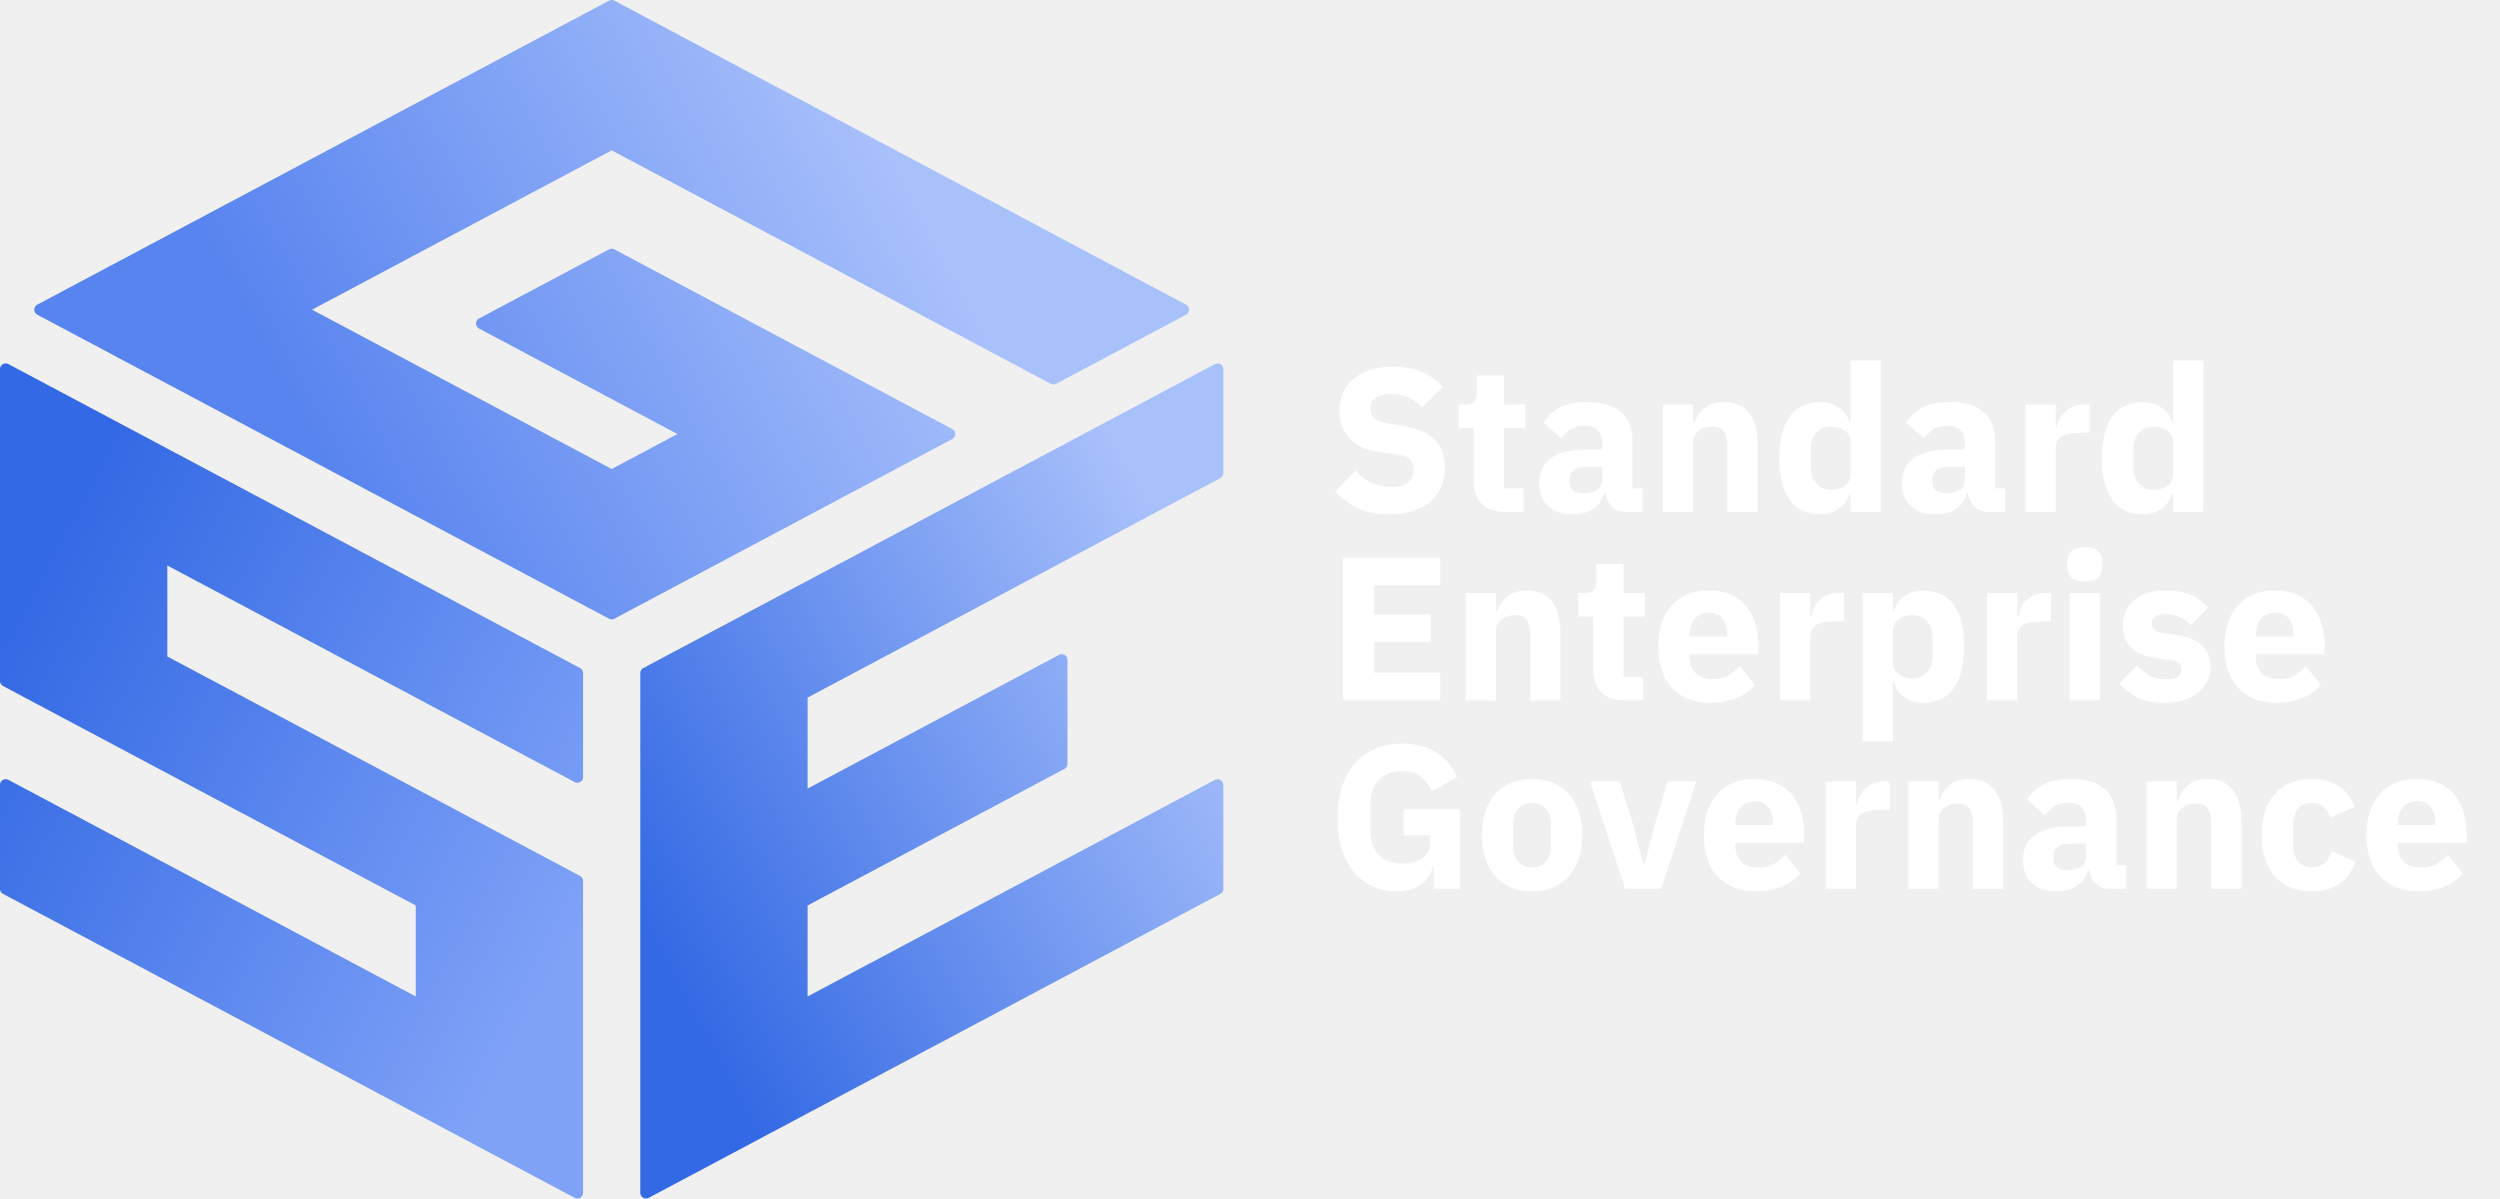
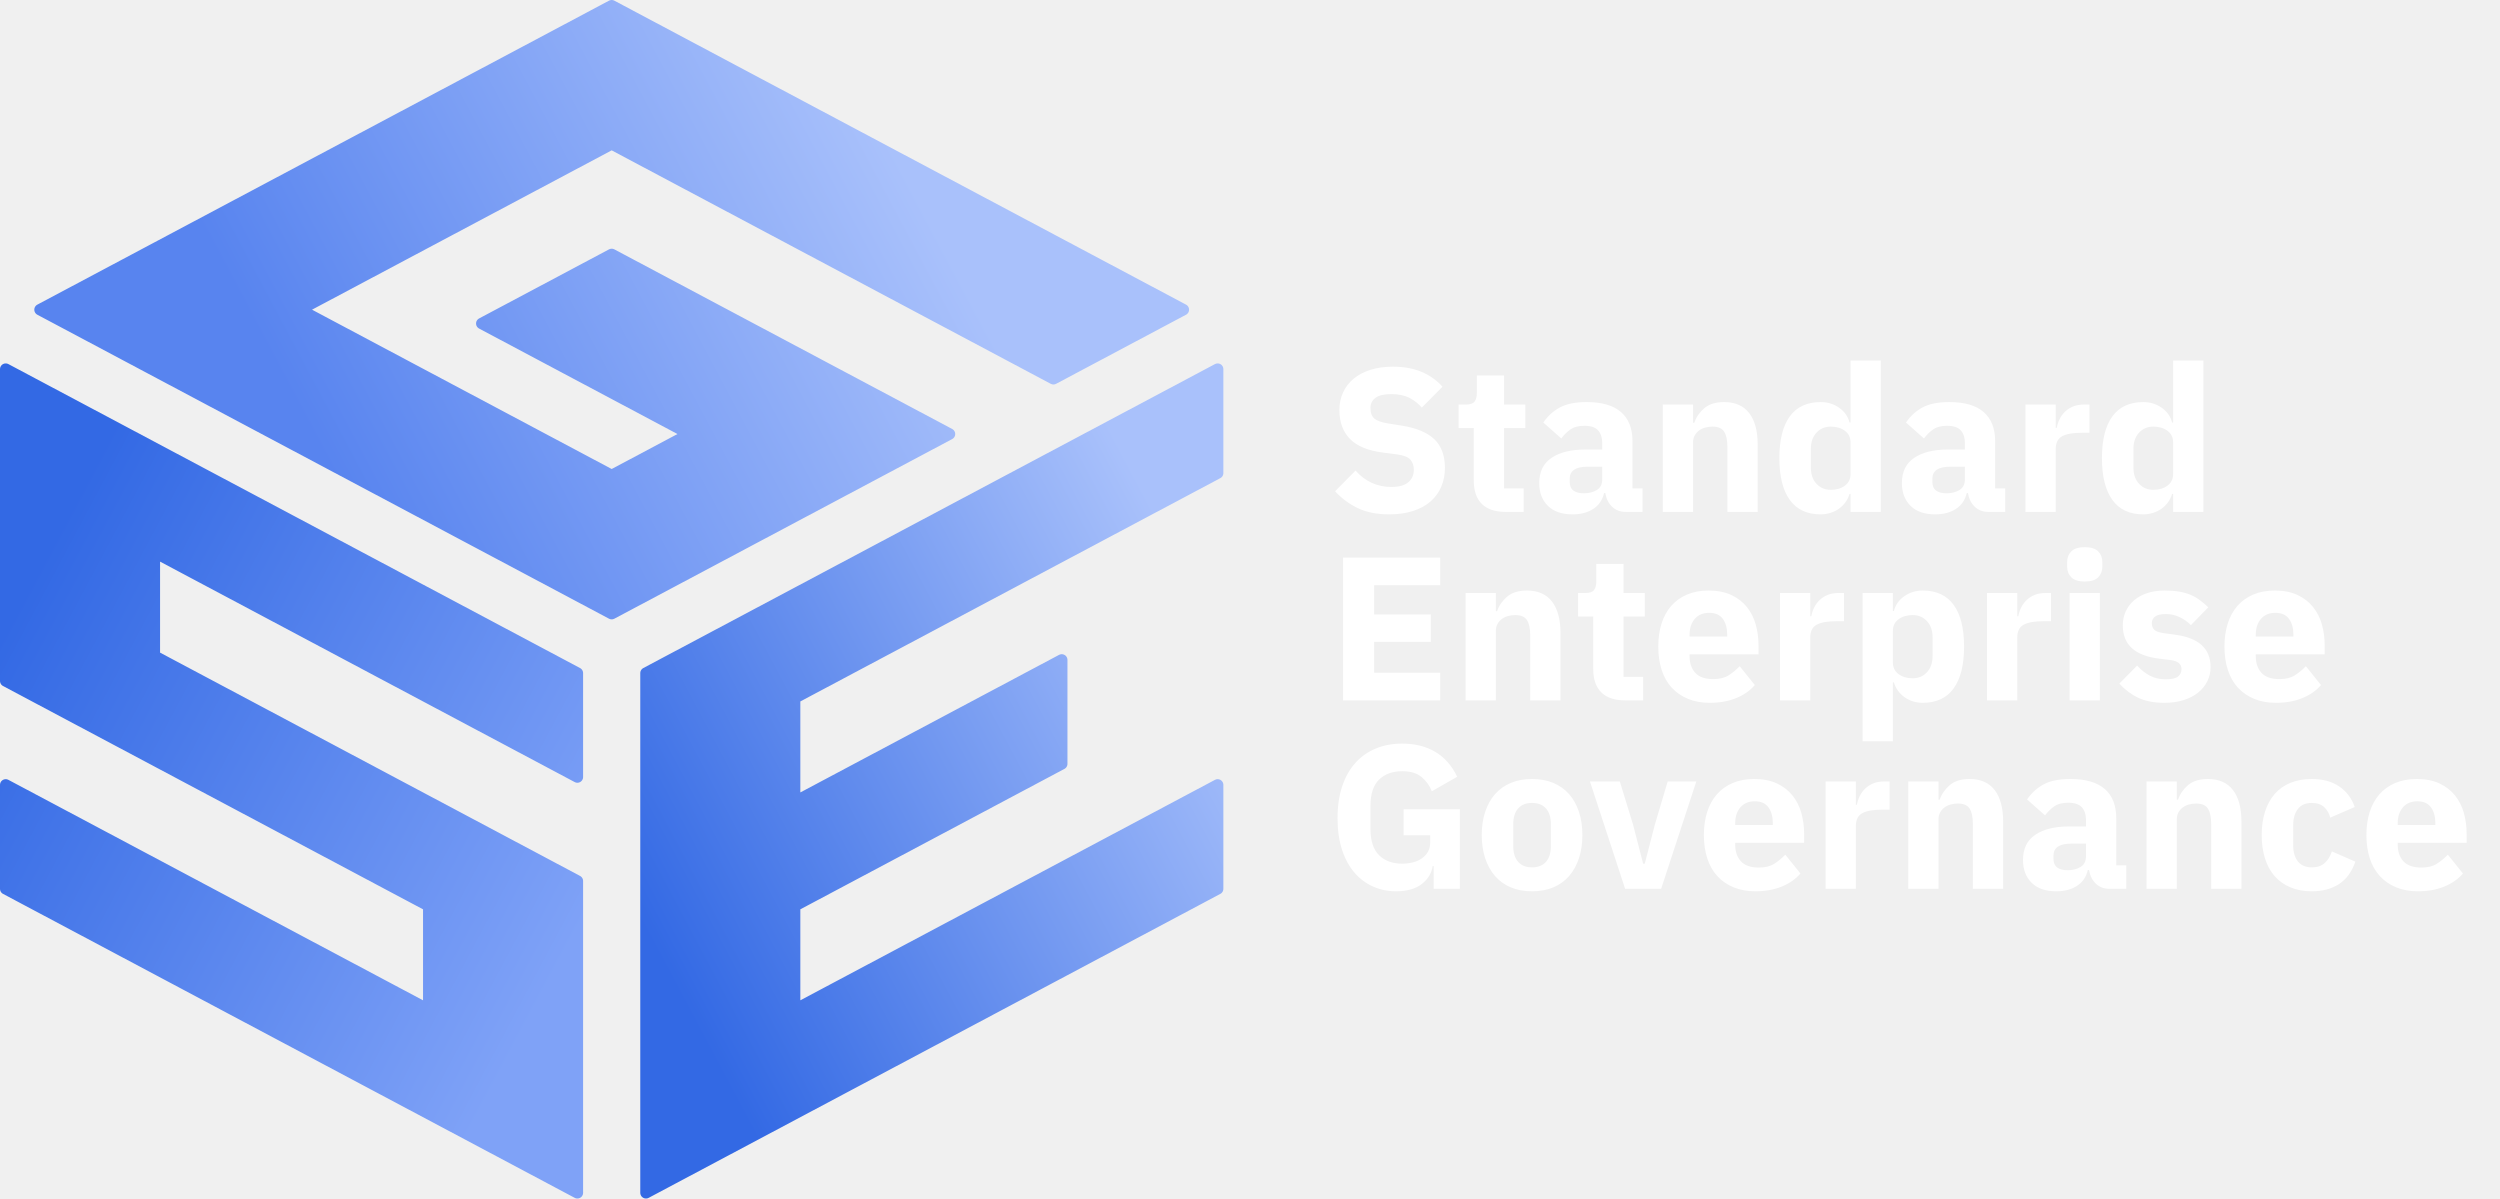
<svg xmlns="http://www.w3.org/2000/svg" viewBox="-481.5 -506.44 1967.92 943.43" width="1967.92" height="943.43">
  <defs>
    <linearGradient id="lkstackAtop" gradientUnits="userSpaceOnUse" x1="-225" y1="-143.04" x2="225" y2="-382.31">
      <stop offset="0" stop-color="#5884EF" />
      <stop offset="1" stop-color="#A9C1FB" />
    </linearGradient>
    <linearGradient id="lkstackAleft" gradientUnits="userSpaceOnUse" x1="-477" y1="-11.32" x2="-27" y2="227.95">
      <stop offset="0" stop-color="#3369E4" />
      <stop offset="1" stop-color="#7FA2F7" />
    </linearGradient>
    <linearGradient id="lkstackAright" gradientUnits="userSpaceOnUse" x1="27" y1="227.95" x2="477" y2="-11.32">
      <stop offset="0" stop-color="#3369E4" />
      <stop offset="1" stop-color="#A9C1FB" />
    </linearGradient>
  </defs>
  <path d="M-450 -262.67 L0 -501.94 L102.27 -447.56 L-347.73 -208.29 Z M-450 -262.67 L-347.73 -317.05 L102.27 -77.78 L0 -23.4 Z M-102.27 -447.56 L0 -501.94 L450 -262.67 L347.73 -208.29 Z M-102.27 -77.78 L163.64 -219.17 L265.91 -164.79 L0 -23.4 Z M-102.27 -251.79 L0 -306.17 L163.64 -219.17 L61.36 -164.79 Z" fill="url(#lkstackAtop)" stroke="url(#lkstackAtop)" stroke-width="9" stroke-linejoin="round" />
-   <path d="M-477 -215.87 L-27 23.4 L-27 105.22 L-477 -134.05 Z M-477 -134.05 L-354.27 -68.79 L-354.27 13.02 L-477 -52.23 Z M-477 -52.23 L-27 187.04 L-27 268.86 L-477 29.59 Z M-149.73 203.6 L-27 268.86 L-27 350.67 L-149.73 285.42 Z M-477 111.4 L-27 350.67 L-27 432.49 L-477 193.22 Z" fill="url(#lkstackAleft)" stroke="url(#lkstackAleft)" stroke-width="9" stroke-linejoin="round" />
-   <path d="M27 23.4 L477 -215.87 L477 -134.05 L27 105.22 Z M27 105.22 L149.73 39.96 L149.73 121.78 L27 187.04 Z M27 187.04 L354.27 13.02 L354.27 94.84 L27 268.86 Z M27 268.86 L149.73 203.6 L149.73 285.42 L27 350.67 Z M27 350.67 L477 111.4 L477 193.22 L27 432.49 Z" fill="url(#lkstackAright)" stroke="url(#lkstackAright)" stroke-width="9" stroke-linejoin="round" />
+   <path d="M-477 -215.87 L-27 23.4 L-27 105.22 L-477 -134.05 Z M-477 -134.05 L-360 -71.84 L-360 9.98 L-477 -52.23 Z M-477 -52.23 L-27 187.04 L-27 268.86 L-477 29.59 Z M-144 206.65 L-27 268.86 L-27 350.67 L-144 288.46 Z M-477 111.4 L-27 350.67 L-27 432.49 L-477 193.22 Z" fill="url(#lkstackAleft)" stroke="url(#lkstackAleft)" stroke-width="9" stroke-linejoin="round" />
+   <path d="M27 23.4 L477 -215.87 L477 -134.05 L27 105.22 Z M27 105.22 L144 43.01 L144 124.83 L27 187.04 Z M27 187.04 L354.27 13.02 L354.27 94.84 L27 268.86 Z M27 268.86 L144 206.65 L144 288.46 L27 350.67 Z M27 350.67 L477 111.4 L477 193.22 L27 432.49 Z" fill="url(#lkstackAright)" stroke="url(#lkstackAright)" stroke-width="9" stroke-linejoin="round" />
  <path d="M612.11,-101.55Q597.29,-101.55,586.99,-106.62Q576.68,-111.69,569.44,-119.74L585.54,-136.01Q596.97,-123.12,613.72,-123.12Q622.73,-123.12,627.08,-126.83Q631.43,-130.53,631.43,-136.65Q631.43,-141.32,628.85,-144.46Q626.27,-147.6,618.38,-148.73L607.27,-150.17Q589.4,-152.43,581.11,-160.96Q572.82,-169.5,572.82,-183.67Q572.82,-191.23,575.72,-197.51Q578.61,-203.79,584.01,-208.3Q589.4,-212.81,597.21,-215.3Q605.02,-217.8,615,-217.8Q627.72,-217.8,637.38,-213.77Q647.05,-209.75,653.97,-202.02L637.71,-185.6Q633.68,-190.27,627.97,-193.25Q622.25,-196.22,613.55,-196.22Q605.34,-196.22,601.32,-193.33Q597.29,-190.43,597.29,-185.28Q597.29,-179.48,600.43,-176.9Q603.57,-174.33,610.66,-173.2L621.77,-171.43Q639.16,-168.69,647.53,-160.72Q655.9,-152.75,655.9,-138.1Q655.9,-130.05,653,-123.29Q650.1,-116.52,644.55,-111.69Q638.99,-106.86,630.78,-104.2Q622.57,-101.55,612.11,-101.55ZM703.72,-103.48Q691.32,-103.48,684.96,-109.76Q678.6,-116.04,678.6,-128.12L678.6,-169.5L666.69,-169.5L666.69,-188.01L672.65,-188.01Q677.48,-188.01,679.25,-190.35Q681.02,-192.68,681.02,-197.03L681.02,-210.88L702.43,-210.88L702.43,-188.01L719.18,-188.01L719.18,-169.5L702.43,-169.5L702.43,-122L717.89,-122L717.89,-103.48ZM798.24,-103.48Q791.8,-103.48,787.53,-107.51Q783.26,-111.53,782.14,-118.29L781.17,-118.29Q779.24,-110.08,772.64,-105.82Q766.03,-101.55,756.37,-101.55Q743.65,-101.55,736.89,-108.31Q730.13,-115.07,730.13,-126.18Q730.13,-139.55,739.87,-146.07Q749.61,-152.59,766.36,-152.59L779.72,-152.59L779.72,-157.9Q779.72,-164.02,776.5,-167.64Q773.28,-171.27,765.71,-171.27Q758.63,-171.27,754.44,-168.21Q750.26,-165.15,747.52,-161.28L733.35,-173.84Q738.5,-181.41,746.31,-185.68Q754.12,-189.94,767.48,-189.94Q785.52,-189.94,794.53,-182.06Q803.55,-174.17,803.55,-159.03L803.55,-122L811.44,-122L811.44,-103.48ZM765.23,-118.13Q771.19,-118.13,775.45,-120.71Q779.72,-123.29,779.72,-129.08L779.72,-139.06L768.13,-139.06Q754.12,-139.06,754.12,-129.56L754.12,-127.15Q754.12,-122.48,757.02,-120.31Q759.92,-118.13,765.23,-118.13ZM827.38,-103.48L827.38,-188.01L851.21,-188.01L851.21,-173.68L852.18,-173.68Q854.43,-180.28,860.07,-185.11Q865.7,-189.94,875.68,-189.94Q888.73,-189.94,895.41,-181.25Q902.09,-172.56,902.09,-156.45L902.09,-103.48L878.26,-103.48L878.26,-154.52Q878.26,-162.73,875.68,-166.68Q873.11,-170.62,866.51,-170.62Q863.61,-170.62,860.87,-169.9Q858.13,-169.17,855.96,-167.56Q853.79,-165.95,852.5,-163.62Q851.21,-161.28,851.21,-158.23L851.21,-103.48ZM975.19,-117.65L974.39,-117.65Q973.42,-114.27,971.33,-111.29Q969.23,-108.31,966.26,-106.14Q963.28,-103.96,959.49,-102.76Q955.71,-101.55,951.68,-101.55Q935.58,-101.55,927.37,-112.9Q919.16,-124.25,919.16,-145.83Q919.16,-167.4,927.37,-178.67Q935.58,-189.94,951.68,-189.94Q959.9,-189.94,966.26,-185.44Q972.62,-180.93,974.39,-173.84L975.19,-173.84L975.19,-222.63L999.02,-222.63L999.02,-103.48L975.19,-103.48ZM959.57,-120.87Q966.34,-120.87,970.76,-124.17Q975.19,-127.47,975.19,-133.27L975.19,-158.23Q975.19,-164.02,970.76,-167.32Q966.34,-170.62,959.57,-170.62Q952.81,-170.62,948.38,-165.87Q943.95,-161.12,943.95,-153.07L943.95,-138.42Q943.95,-130.37,948.38,-125.62Q952.81,-120.87,959.57,-120.87ZM1083.71,-103.48Q1077.27,-103.48,1073.01,-107.51Q1068.74,-111.53,1067.61,-118.29L1066.65,-118.29Q1064.72,-110.08,1058.11,-105.82Q1051.51,-101.55,1041.85,-101.55Q1029.13,-101.55,1022.37,-108.31Q1015.61,-115.07,1015.61,-126.18Q1015.61,-139.55,1025.35,-146.07Q1035.09,-152.59,1051.83,-152.59L1065.2,-152.59L1065.2,-157.9Q1065.2,-164.02,1061.98,-167.64Q1058.76,-171.27,1051.19,-171.27Q1044.11,-171.27,1039.92,-168.21Q1035.73,-165.15,1033,-161.28L1018.83,-173.84Q1023.98,-181.41,1031.79,-185.68Q1039.6,-189.94,1052.96,-189.94Q1070.99,-189.94,1080.01,-182.06Q1089.03,-174.17,1089.03,-159.03L1089.03,-122L1096.92,-122L1096.92,-103.48ZM1050.71,-118.13Q1056.66,-118.13,1060.93,-120.71Q1065.2,-123.29,1065.2,-129.08L1065.2,-139.06L1053.61,-139.06Q1039.6,-139.06,1039.6,-129.56L1039.6,-127.15Q1039.6,-122.48,1042.5,-120.31Q1045.39,-118.13,1050.71,-118.13ZM1112.86,-103.48L1112.86,-188.01L1136.69,-188.01L1136.69,-169.66L1137.49,-169.66Q1138.14,-173.2,1139.75,-176.5Q1141.36,-179.8,1144.01,-182.38Q1146.67,-184.95,1150.37,-186.48Q1154.08,-188.01,1159.07,-188.01L1163.26,-188.01L1163.26,-165.79L1157.3,-165.79Q1146.83,-165.79,1141.76,-163.06Q1136.69,-160.32,1136.69,-152.91L1136.69,-103.48ZM1229.11,-117.65L1228.31,-117.65Q1227.34,-114.27,1225.25,-111.29Q1223.15,-108.31,1220.17,-106.14Q1217.2,-103.96,1213.41,-102.76Q1209.63,-101.55,1205.6,-101.55Q1189.5,-101.55,1181.29,-112.9Q1173.08,-124.25,1173.08,-145.83Q1173.08,-167.4,1181.29,-178.67Q1189.5,-189.94,1205.6,-189.94Q1213.81,-189.94,1220.17,-185.44Q1226.53,-180.93,1228.31,-173.84L1229.11,-173.84L1229.11,-222.63L1252.94,-222.63L1252.94,-103.48L1229.11,-103.48ZM1213.49,-120.87Q1220.25,-120.87,1224.68,-124.17Q1229.11,-127.47,1229.11,-133.27L1229.11,-158.23Q1229.11,-164.02,1224.68,-167.32Q1220.25,-170.62,1213.49,-170.62Q1206.73,-170.62,1202.3,-165.87Q1197.87,-161.12,1197.87,-153.07L1197.87,-138.42Q1197.87,-130.37,1202.3,-125.62Q1206.73,-120.87,1213.49,-120.87ZM575.72,44.87L575.72,-67.52L652.2,-67.52L652.2,-45.78L600.19,-45.78L600.19,-22.75L644.79,-22.75L644.79,-1.18L600.19,-1.18L600.19,23.13L652.2,23.13L652.2,44.87ZM672.16,44.87L672.16,-39.66L695.99,-39.66L695.99,-25.33L696.96,-25.33Q699.21,-31.93,704.85,-36.76Q710.48,-41.59,720.47,-41.59Q733.51,-41.59,740.19,-32.9Q746.87,-24.2,746.87,-8.1L746.87,44.87L723.04,44.87L723.04,-6.17Q723.04,-14.38,720.47,-18.33Q717.89,-22.27,711.29,-22.27Q708.39,-22.27,705.65,-21.55Q702.92,-20.82,700.74,-19.21Q698.57,-17.6,697.28,-15.27Q695.99,-12.93,695.99,-9.87L695.99,44.87ZM797.75,44.87Q785.36,44.87,779,38.59Q772.64,32.31,772.64,20.24L772.64,-21.14L760.72,-21.14L760.72,-39.66L766.68,-39.66Q771.51,-39.66,773.28,-42Q775.05,-44.33,775.05,-48.68L775.05,-62.52L796.47,-62.52L796.47,-39.66L813.21,-39.66L813.21,-21.14L796.47,-21.14L796.47,26.35L811.92,26.35L811.92,44.87ZM864.41,46.8Q854.75,46.8,847.19,43.66Q839.62,40.52,834.38,34.81Q829.15,29.09,826.5,20.88Q823.84,12.67,823.84,2.52Q823.84,-7.46,826.41,-15.59Q828.99,-23.72,834.06,-29.52Q839.13,-35.31,846.54,-38.45Q853.95,-41.59,863.45,-41.59Q873.91,-41.59,881.4,-38.05Q888.89,-34.51,893.64,-28.55Q898.39,-22.59,900.56,-14.78Q902.74,-6.98,902.74,1.56L902.74,8.64L848.47,8.64L848.47,9.93Q848.47,18.3,852.98,23.21Q857.49,28.13,867.15,28.13Q874.56,28.13,879.23,25.15Q883.9,22.17,887.92,17.98L899.84,32.8Q894.2,39.4,885.1,43.1Q876.01,46.8,864.41,46.8ZM863.93,-24.04Q856.69,-24.04,852.58,-19.29Q848.47,-14.54,848.47,-6.65L848.47,-5.36L878.1,-5.36L878.1,-6.81Q878.1,-14.54,874.64,-19.29Q871.18,-24.04,863.93,-24.04ZM919.64,44.87L919.64,-39.66L943.47,-39.66L943.47,-21.31L944.28,-21.31Q944.92,-24.85,946.53,-28.15Q948.14,-31.45,950.8,-34.03Q953.45,-36.6,957.16,-38.13Q960.86,-39.66,965.85,-39.66L970.04,-39.66L970.04,-17.44L964.08,-17.44Q953.62,-17.44,948.54,-14.7Q943.47,-11.97,943.47,-4.56L943.47,44.87ZM984.69,-39.66L1008.52,-39.66L1008.52,-25.49L1009.33,-25.49Q1011.1,-32.58,1017.46,-37.08Q1023.82,-41.59,1032.03,-41.59Q1048.13,-41.59,1056.34,-30.32Q1064.55,-19.05,1064.55,2.52Q1064.55,24.1,1056.34,35.45Q1048.13,46.8,1032.03,46.8Q1027.84,46.8,1024.14,45.6Q1020.44,44.39,1017.46,42.21Q1014.48,40.04,1012.39,37.06Q1010.29,34.08,1009.33,30.7L1008.52,30.7L1008.52,77.07L984.69,77.07ZM1024.14,27.48Q1030.9,27.48,1035.33,22.73Q1039.76,17.98,1039.76,9.93L1039.76,-4.72Q1039.76,-12.77,1035.33,-17.52Q1030.9,-22.27,1024.14,-22.27Q1017.38,-22.27,1012.95,-18.97Q1008.52,-15.67,1008.52,-9.87L1008.52,15.08Q1008.52,20.88,1012.95,24.18Q1017.38,27.48,1024.14,27.48ZM1082.59,44.87L1082.59,-39.66L1106.42,-39.66L1106.42,-21.31L1107.22,-21.31Q1107.87,-24.85,1109.48,-28.15Q1111.09,-31.45,1113.74,-34.03Q1116.4,-36.6,1120.1,-38.13Q1123.81,-39.66,1128.8,-39.66L1132.98,-39.66L1132.98,-17.44L1127.03,-17.44Q1116.56,-17.44,1111.49,-14.7Q1106.42,-11.97,1106.42,-4.56L1106.42,44.87ZM1159.55,-48.68Q1152.31,-48.68,1149.01,-51.98Q1145.7,-55.28,1145.7,-60.43L1145.7,-63.97Q1145.7,-69.13,1149.01,-72.43Q1152.31,-75.73,1159.55,-75.73Q1166.8,-75.73,1170.1,-72.43Q1173.4,-69.13,1173.4,-63.97L1173.4,-60.43Q1173.4,-55.28,1170.1,-51.98Q1166.8,-48.68,1159.55,-48.68ZM1147.64,-39.66L1171.47,-39.66L1171.47,44.87L1147.64,44.87ZM1222.35,46.8Q1210.11,46.8,1201.74,42.86Q1193.37,38.91,1186.76,31.67L1200.77,17.5Q1205.28,22.49,1210.75,25.39Q1216.23,28.29,1223.15,28.29Q1230.24,28.29,1232.97,26.11Q1235.71,23.94,1235.71,20.24Q1235.71,14.28,1227.18,13.15L1218,12.02Q1189.5,8.48,1189.5,-14.06Q1189.5,-20.18,1191.84,-25.25Q1194.17,-30.32,1198.44,-33.94Q1202.7,-37.57,1208.74,-39.58Q1214.78,-41.59,1222.35,-41.59Q1228.95,-41.59,1234.02,-40.71Q1239.09,-39.82,1243.04,-38.13Q1246.98,-36.44,1250.28,-33.94Q1253.58,-31.45,1256.8,-28.39L1243.12,-14.38Q1239.09,-18.41,1234.02,-20.74Q1228.95,-23.08,1223.64,-23.08Q1217.52,-23.08,1214.94,-21.14Q1212.36,-19.21,1212.36,-15.99Q1212.36,-12.61,1214.22,-10.76Q1216.07,-8.91,1221.22,-8.1L1230.72,-6.81Q1258.58,-3.11,1258.58,18.63Q1258.58,24.74,1256,29.9Q1253.42,35.05,1248.67,38.83Q1243.92,42.62,1237.24,44.71Q1230.56,46.8,1222.35,46.8ZM1310.1,46.8Q1300.44,46.8,1292.87,43.66Q1285.3,40.52,1280.07,34.81Q1274.84,29.09,1272.18,20.88Q1269.52,12.67,1269.52,2.52Q1269.52,-7.46,1272.1,-15.59Q1274.68,-23.72,1279.75,-29.52Q1284.82,-35.31,1292.23,-38.45Q1299.63,-41.59,1309.13,-41.59Q1319.6,-41.59,1327.09,-38.05Q1334.57,-34.51,1339.32,-28.55Q1344.07,-22.59,1346.25,-14.78Q1348.42,-6.98,1348.42,1.56L1348.42,8.64L1294.16,8.64L1294.16,9.93Q1294.16,18.3,1298.67,23.21Q1303.18,28.13,1312.84,28.13Q1320.24,28.13,1324.91,25.15Q1329.58,22.17,1333.61,17.98L1345.52,32.8Q1339.89,39.4,1330.79,43.1Q1321.69,46.8,1310.1,46.8ZM1309.62,-24.04Q1302.37,-24.04,1298.27,-19.29Q1294.16,-14.54,1294.16,-6.65L1294.16,-5.36L1323.79,-5.36L1323.79,-6.81Q1323.79,-14.54,1320.32,-19.29Q1316.86,-24.04,1309.62,-24.04ZM647.05,175.35L646.24,175.35Q644.95,183.88,637.55,189.52Q630.14,195.16,617.42,195.16Q607.76,195.16,599.39,191.45Q591.01,187.75,584.73,180.5Q578.45,173.26,574.91,162.47Q571.37,151.68,571.37,137.51Q571.37,123.34,575.07,112.39Q578.78,101.45,585.46,94.04Q592.14,86.63,601.48,82.77Q610.82,78.9,622.25,78.9Q637.38,78.9,648.33,85.42Q659.28,91.95,665.56,104.99L645.6,116.42Q643.02,109.82,637.55,105.23Q632.07,100.64,622.25,100.64Q610.82,100.64,604.05,107.24Q597.29,113.84,597.29,128.01L597.29,146.05Q597.29,160.05,604.05,166.74Q610.82,173.42,622.25,173.42Q626.76,173.42,630.78,172.37Q634.81,171.33,637.87,169.15Q640.93,166.98,642.62,163.92Q644.31,160.86,644.31,156.67L644.31,151.04L623.38,151.04L623.38,130.59L667.66,130.59L667.66,193.22L647.05,193.22ZM724.49,195.16Q715.15,195.16,707.83,192.1Q700.5,189.04,695.43,183.24Q690.36,177.44,687.62,169.23Q684.88,161.02,684.88,150.88Q684.88,140.73,687.62,132.52Q690.36,124.31,695.43,118.59Q700.5,112.88,707.83,109.82Q715.15,106.76,724.49,106.76Q733.83,106.76,741.16,109.82Q748.48,112.88,753.56,118.59Q758.63,124.31,761.37,132.52Q764.1,140.73,764.1,150.88Q764.1,161.02,761.37,169.23Q758.63,177.44,753.56,183.24Q748.48,189.04,741.16,192.1Q733.83,195.16,724.49,195.16ZM724.49,176.32Q731.58,176.32,735.44,171.97Q739.31,167.62,739.31,159.57L739.31,142.34Q739.31,134.29,735.44,129.94Q731.58,125.6,724.49,125.6Q717.41,125.6,713.54,129.94Q709.68,134.29,709.68,142.34L709.68,159.57Q709.68,167.62,713.54,171.97Q717.41,176.32,724.49,176.32ZM797.75,193.22L770.06,108.69L793.57,108.69L804.03,142.83L811.92,173.42L813.21,173.42L821.1,142.83L831.25,108.69L853.79,108.69L826.09,193.22ZM900.32,195.16Q890.66,195.16,883.09,192.02Q875.52,188.88,870.29,183.16Q865.06,177.44,862.4,169.23Q859.74,161.02,859.74,150.88Q859.74,140.89,862.32,132.76Q864.9,124.63,869.97,118.83Q875.04,113.04,882.45,109.9Q889.85,106.76,899.35,106.76Q909.82,106.76,917.31,110.3Q924.79,113.84,929.54,119.8Q934.29,125.76,936.47,133.57Q938.64,141.38,938.64,149.91L938.64,156.99L884.38,156.99L884.38,158.28Q884.38,166.66,888.89,171.57Q893.4,176.48,903.06,176.48Q910.46,176.48,915.13,173.5Q919.8,170.52,923.83,166.33L935.74,181.15Q930.11,187.75,921.01,191.45Q911.91,195.16,900.32,195.16ZM899.84,124.31Q892.59,124.31,888.49,129.06Q884.38,133.81,884.38,141.7L884.38,142.99L914.01,142.99L914.01,141.54Q914.01,133.81,910.54,129.06Q907.08,124.31,899.84,124.31ZM955.55,193.22L955.55,108.69L979.38,108.69L979.38,127.05L980.18,127.05Q980.83,123.5,982.44,120.2Q984.05,116.9,986.7,114.33Q989.36,111.75,993.06,110.22Q996.77,108.69,1001.76,108.69L1005.95,108.69L1005.95,130.91L999.99,130.91Q989.52,130.91,984.45,133.65Q979.38,136.39,979.38,143.79L979.38,193.22ZM1020.6,193.22L1020.6,108.69L1044.43,108.69L1044.43,123.02L1045.39,123.02Q1047.65,116.42,1053.28,111.59Q1058.92,106.76,1068.9,106.76Q1081.94,106.76,1088.63,115.45Q1095.31,124.15,1095.31,140.25L1095.31,193.22L1071.48,193.22L1071.48,142.18Q1071.48,133.97,1068.9,130.03Q1066.33,126.08,1059.72,126.08Q1056.83,126.08,1054.09,126.8Q1051.35,127.53,1049.18,129.14Q1047,130.75,1045.72,133.08Q1044.43,135.42,1044.43,138.48L1044.43,193.22ZM1179.03,193.22Q1172.59,193.22,1168.33,189.2Q1164.06,185.17,1162.93,178.41L1161.97,178.41Q1160.04,186.62,1153.43,190.89Q1146.83,195.16,1137.17,195.16Q1124.45,195.16,1117.69,188.39Q1110.93,181.63,1110.93,170.52Q1110.93,157.16,1120.67,150.63Q1130.41,144.11,1147.15,144.11L1160.52,144.11L1160.52,138.8Q1160.52,132.68,1157.3,129.06Q1154.08,125.44,1146.51,125.44Q1139.43,125.44,1135.24,128.5Q1131.05,131.55,1128.32,135.42L1114.15,122.86Q1119.3,115.29,1127.11,111.03Q1134.92,106.76,1148.28,106.76Q1166.31,106.76,1175.33,114.65Q1184.35,122.54,1184.35,137.67L1184.35,174.71L1192.24,174.71L1192.24,193.22ZM1146.03,178.57Q1151.98,178.57,1156.25,175.99Q1160.52,173.42,1160.52,167.62L1160.52,157.64L1148.93,157.64Q1134.92,157.64,1134.92,167.14L1134.92,169.55Q1134.92,174.22,1137.82,176.4Q1140.71,178.57,1146.03,178.57ZM1208.18,193.22L1208.18,108.69L1232.01,108.69L1232.01,123.02L1232.97,123.02Q1235.23,116.42,1240.86,111.59Q1246.5,106.76,1256.48,106.76Q1269.52,106.76,1276.21,115.45Q1282.89,124.15,1282.89,140.25L1282.89,193.22L1259.06,193.22L1259.06,142.18Q1259.06,133.97,1256.48,130.03Q1253.91,126.08,1247.3,126.08Q1244.41,126.08,1241.67,126.8Q1238.93,127.53,1236.76,129.14Q1234.58,130.75,1233.3,133.08Q1232.01,135.42,1232.01,138.48L1232.01,193.22ZM1338.28,195.16Q1328.78,195.16,1321.37,192.02Q1313.96,188.88,1308.97,183.16Q1303.98,177.44,1301.41,169.23Q1298.83,161.02,1298.83,150.88Q1298.83,140.73,1301.41,132.6Q1303.98,124.47,1308.97,118.67Q1313.96,112.88,1321.37,109.82Q1328.78,106.76,1338.28,106.76Q1351.16,106.76,1359.77,112.56Q1368.39,118.35,1372.09,128.82L1352.77,137.19Q1351.64,132.36,1348.1,128.98Q1344.56,125.6,1338.28,125.6Q1331.03,125.6,1327.33,130.35Q1323.63,135.1,1323.63,143.15L1323.63,158.93Q1323.63,166.98,1327.33,171.65Q1331.03,176.32,1338.28,176.32Q1344.72,176.32,1348.5,172.85Q1352.29,169.39,1354.06,163.76L1372.57,171.81Q1368.39,183.88,1359.61,189.52Q1350.84,195.16,1338.28,195.16ZM1421.84,195.16Q1412.18,195.16,1404.62,192.02Q1397.05,188.88,1391.81,183.16Q1386.58,177.44,1383.92,169.23Q1381.27,161.02,1381.27,150.88Q1381.27,140.89,1383.84,132.76Q1386.42,124.63,1391.49,118.83Q1396.56,113.04,1403.97,109.9Q1411.38,106.76,1420.88,106.76Q1431.34,106.76,1438.83,110.3Q1446.32,113.84,1451.07,119.8Q1455.82,125.76,1457.99,133.57Q1460.16,141.38,1460.16,149.91L1460.16,156.99L1405.9,156.99L1405.9,158.28Q1405.9,166.66,1410.41,171.57Q1414.92,176.48,1424.58,176.48Q1431.99,176.48,1436.66,173.5Q1441.33,170.52,1445.35,166.33L1457.27,181.15Q1451.63,187.75,1442.53,191.45Q1433.44,195.16,1421.84,195.16ZM1421.36,124.31Q1414.11,124.31,1410.01,129.06Q1405.9,133.81,1405.9,141.7L1405.9,142.99L1435.53,142.99L1435.53,141.54Q1435.53,133.81,1432.07,129.06Q1428.61,124.31,1421.36,124.31Z" fill="#FFFFFF" />
</svg>
